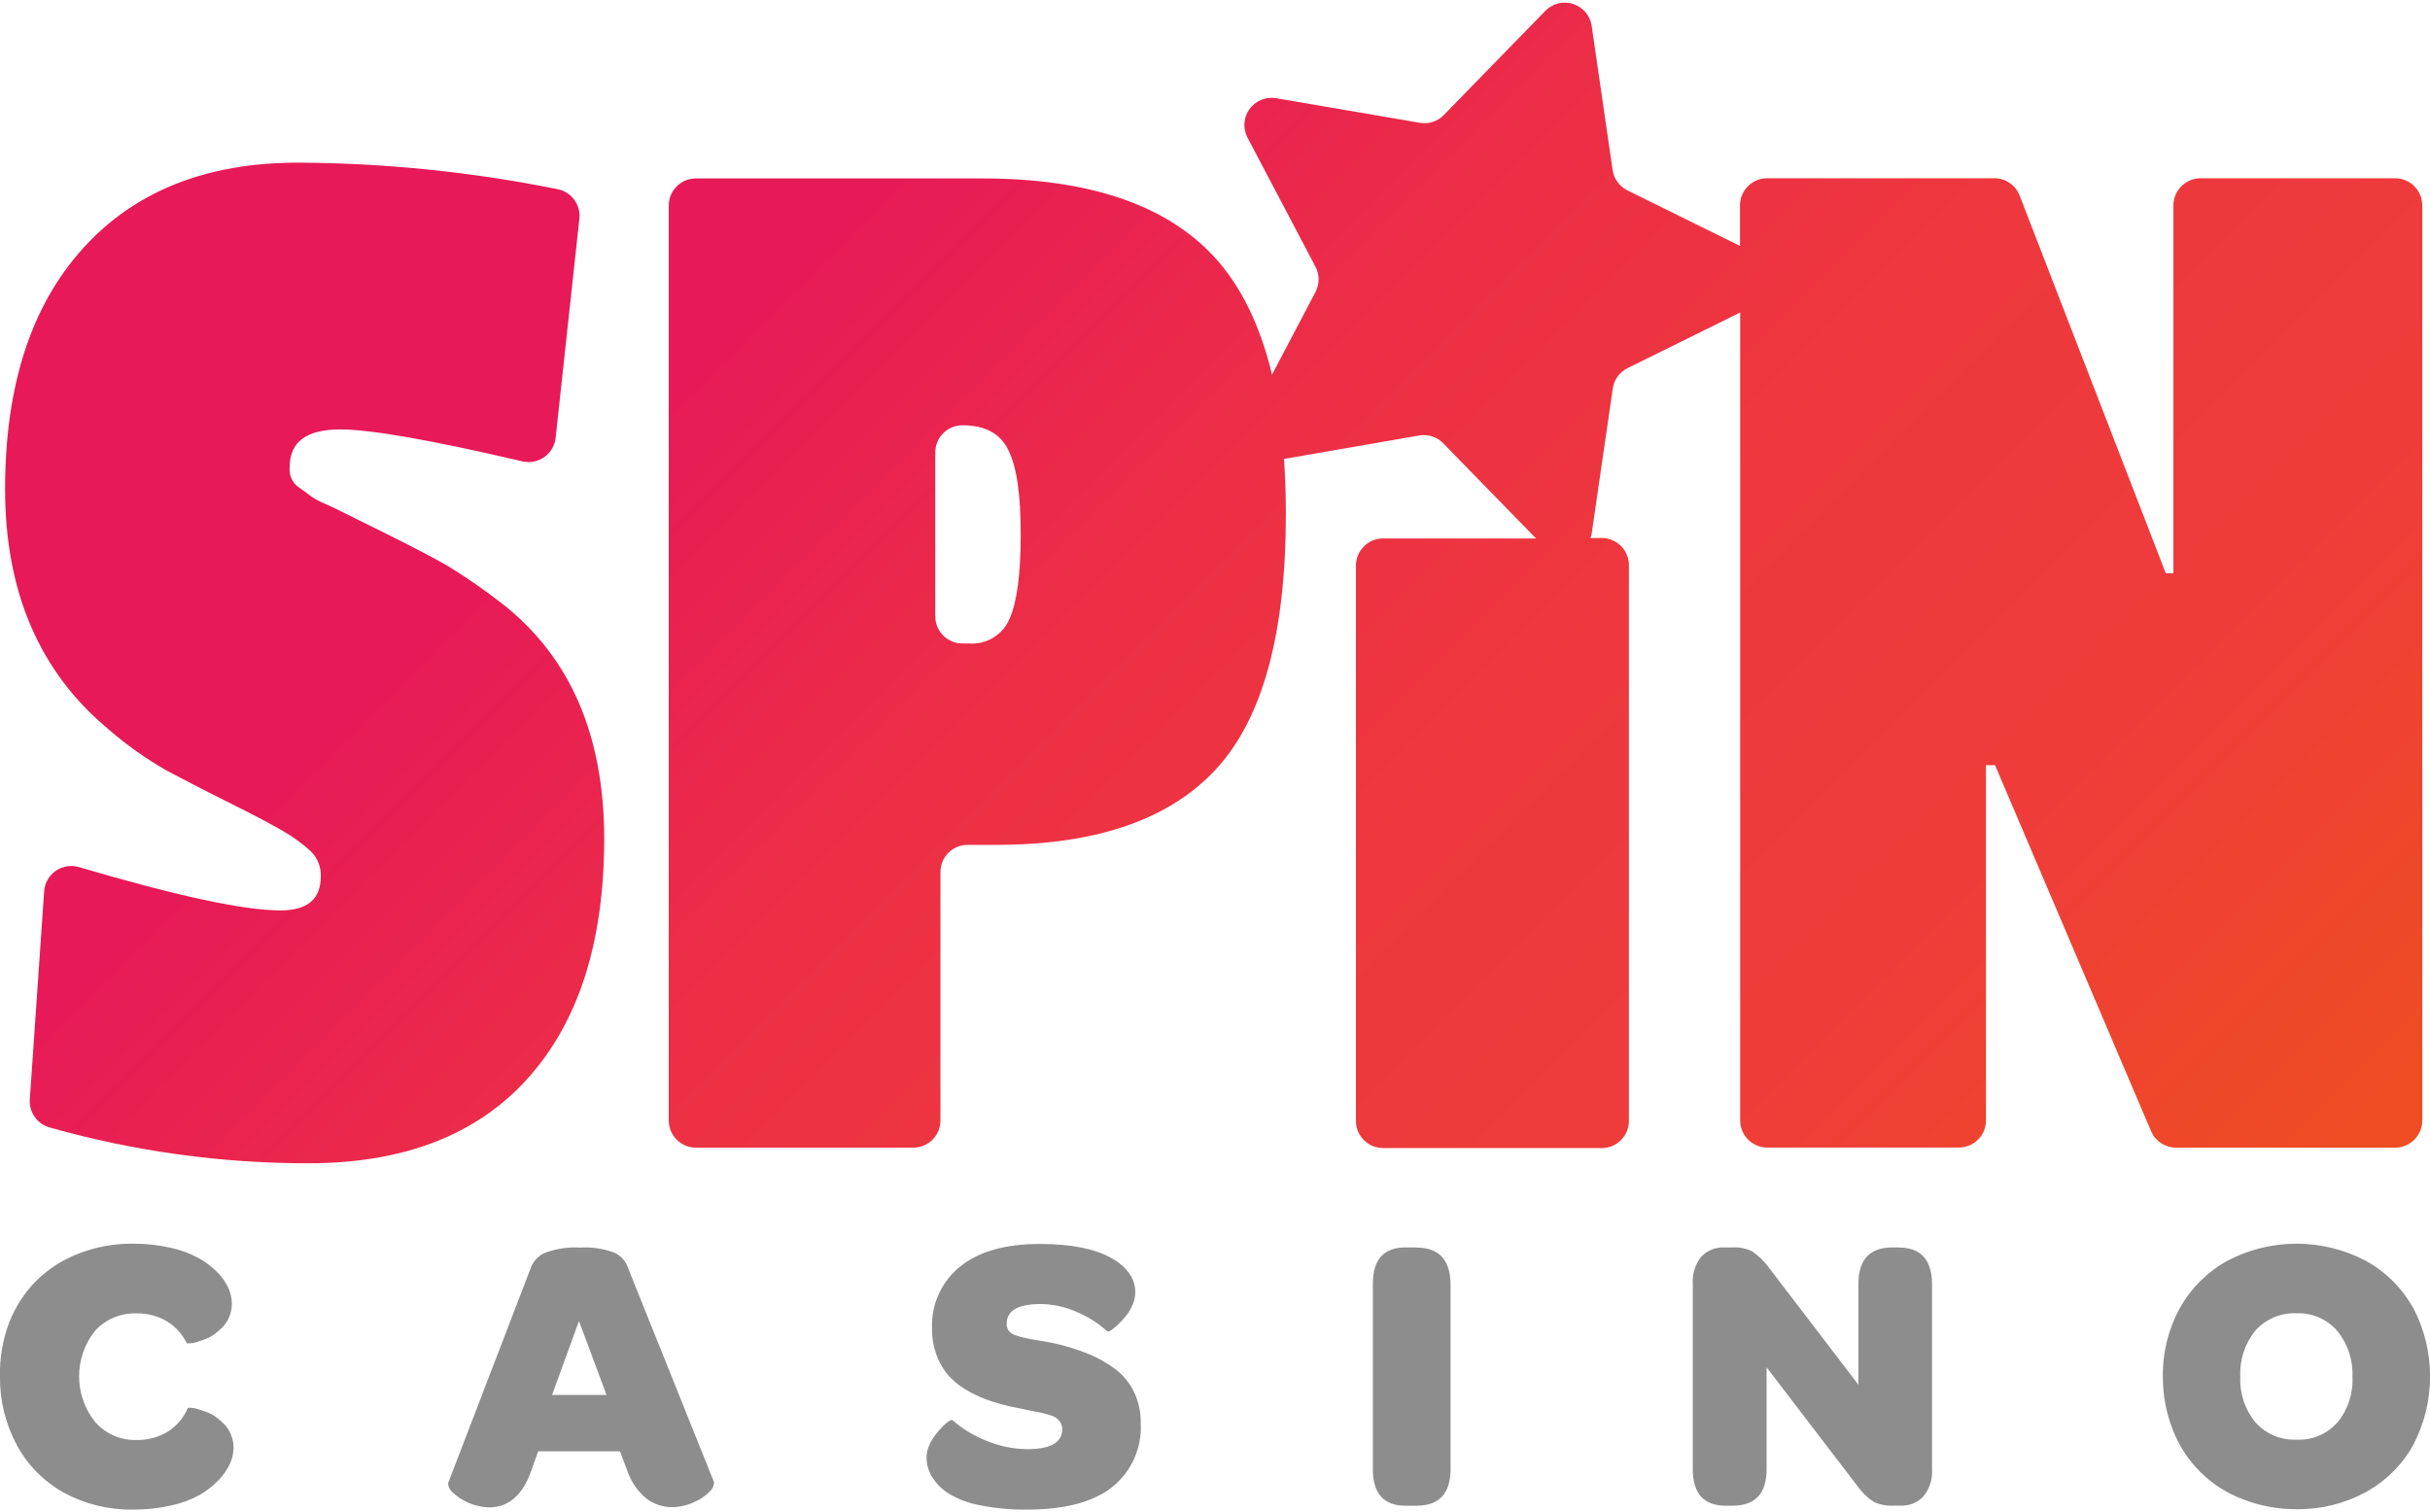
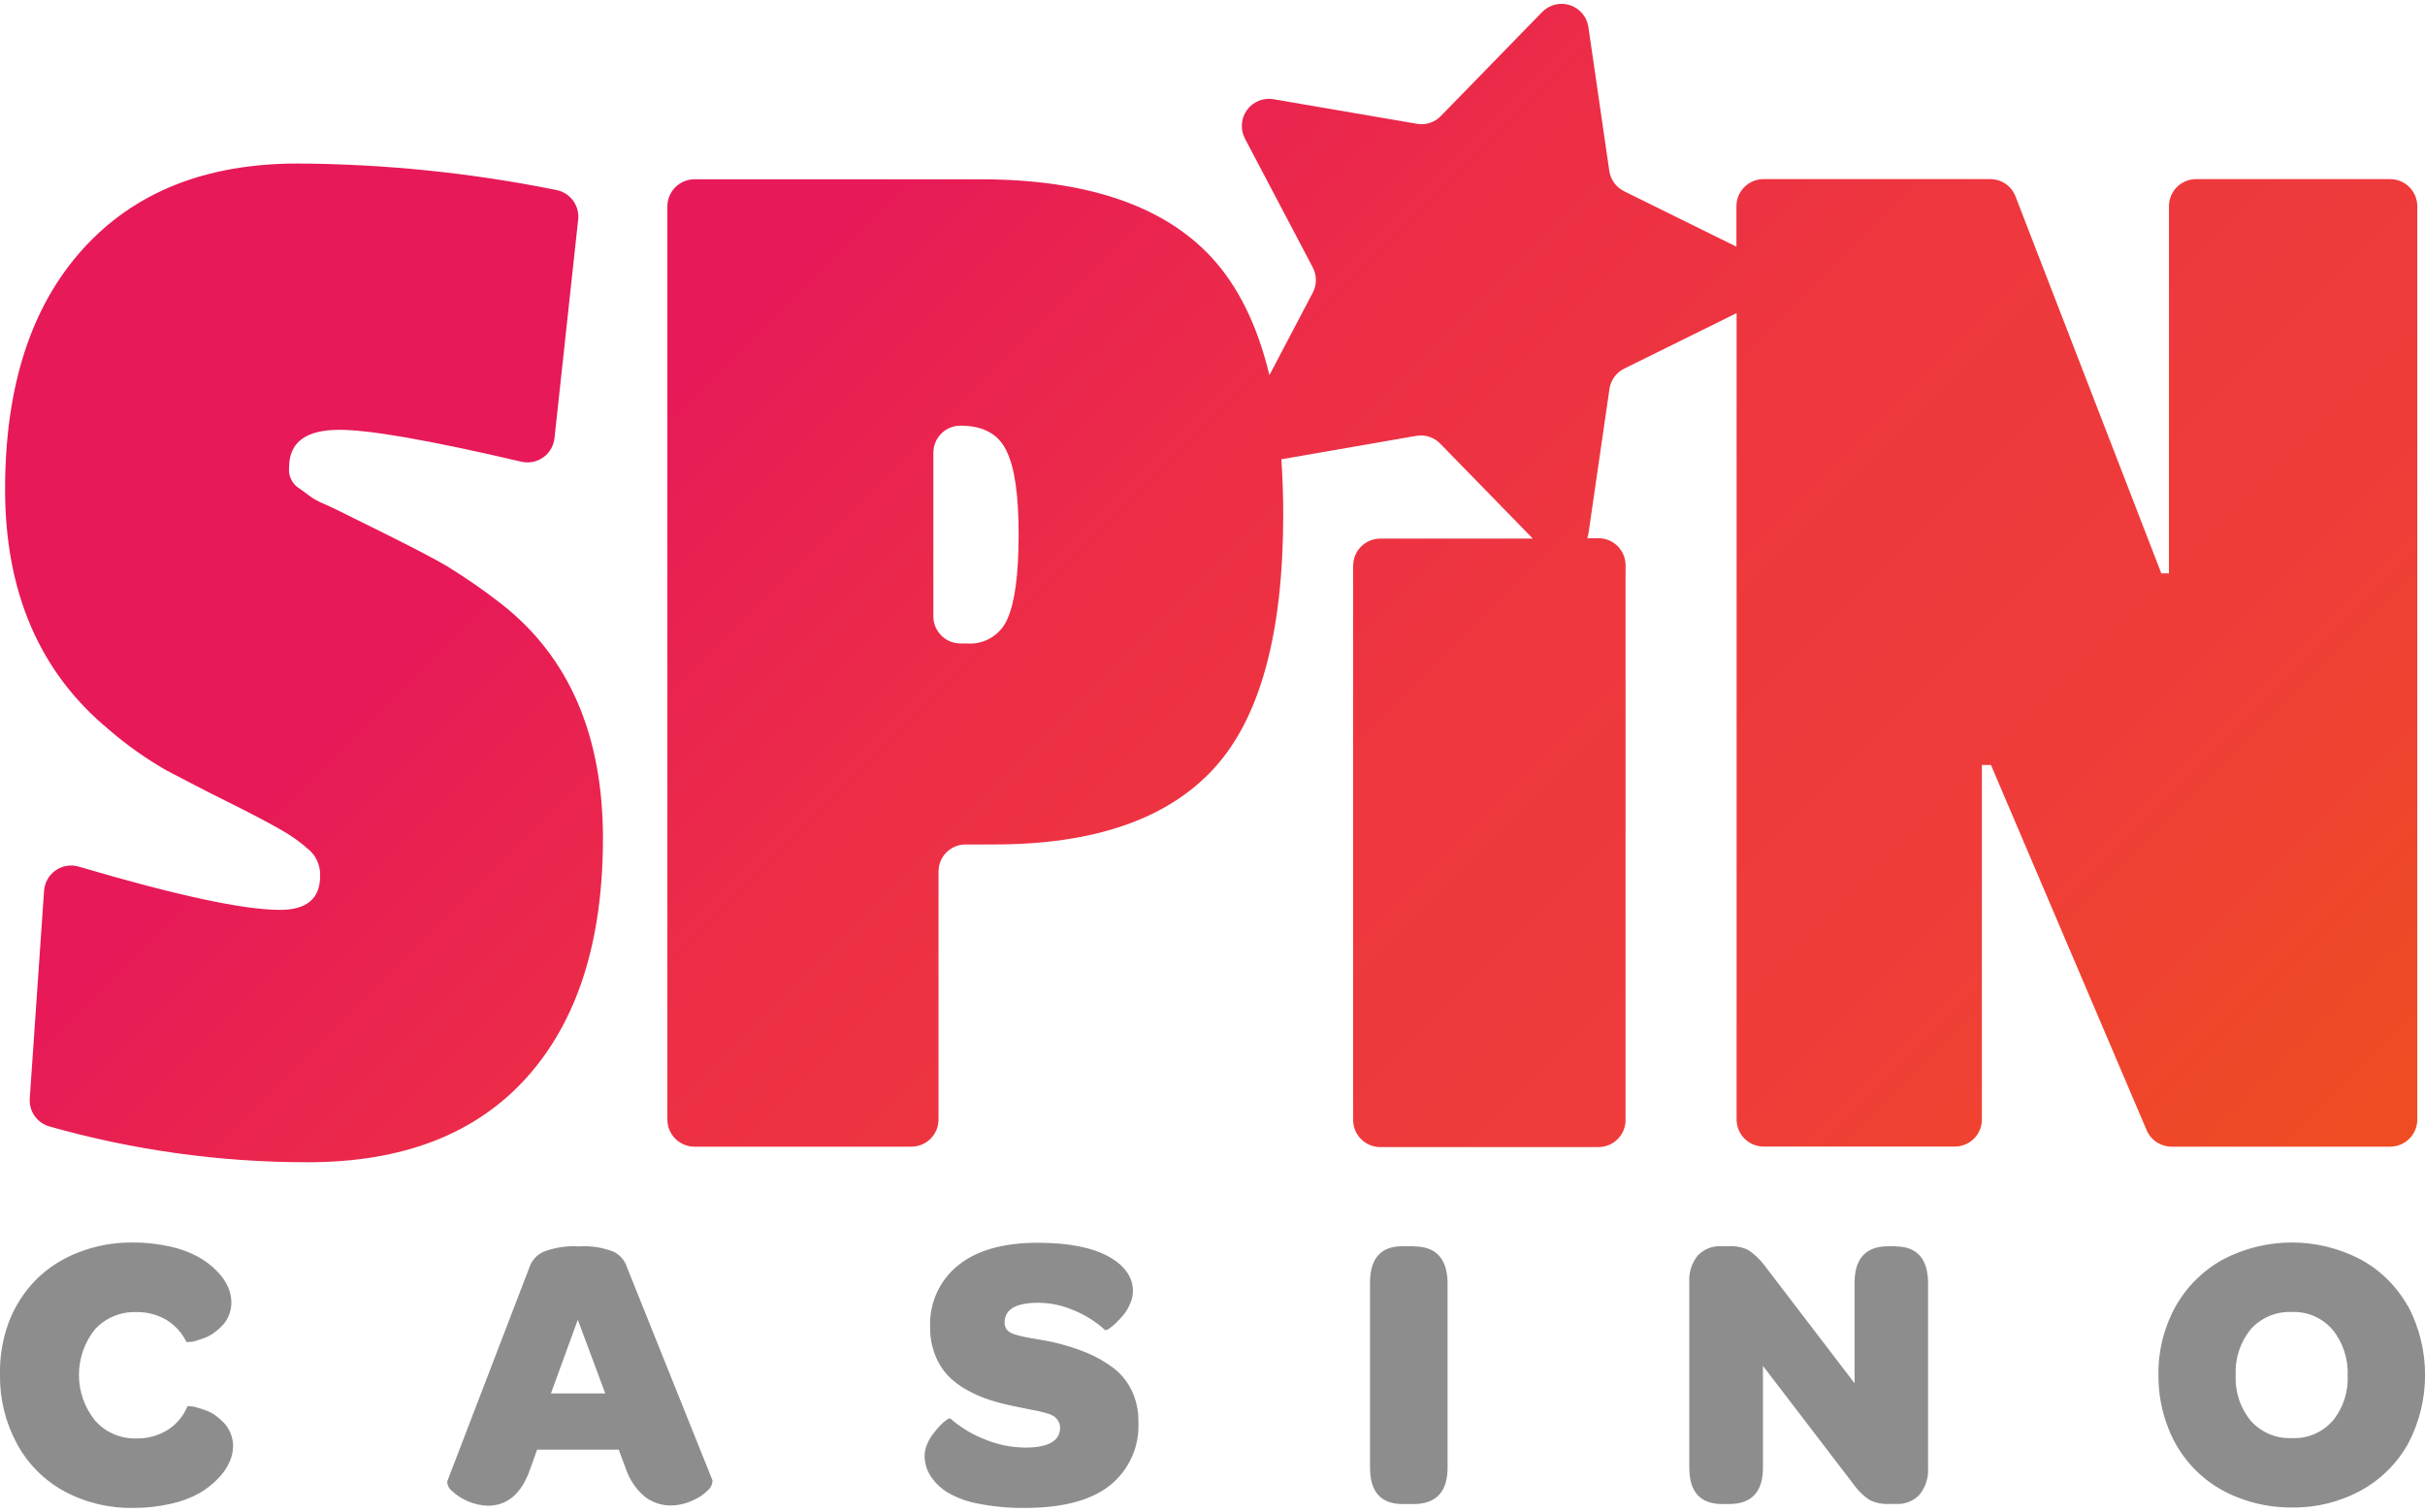
- <svg xmlns="http://www.w3.org/2000/svg" viewBox="0 0 286.11 177.5" width="286" height="178">
+ <svg xmlns="http://www.w3.org/2000/svg" viewBox="0 0 286.11 177.5" width="77" height="48">
  <defs>
    <style>.cls-1{fill:url(#linear-gradient);}.cls-2{fill:#8d8d8d;}</style>
    <linearGradient id="linear-gradient" x1="53.16" y1="-14.5" x2="242.91" y2="175.25" gradientUnits="userSpaceOnUse">
      <stop offset="0.23" stop-color="#e71958" />
      <stop offset="0.23" stop-color="#e71a57" />
      <stop offset="0.41" stop-color="#ec2d47" />
      <stop offset="0.59" stop-color="#ee383d" />
      <stop offset="0.78" stop-color="#ef3c3a" />
      <stop offset="0.98" stop-color="#ef4c23" />
    </linearGradient>
  </defs>
  <g id="Layer_2" data-name="Layer 2">
    <g id="Layer_1-2" data-name="Layer 1">
      <path class="cls-1" d="M59.24,70.9a71.15,71.15,0,0,0-6.47-4.5c-1.58-.92-3.91-2.14-7-3.68S40.84,60.27,40.28,60s-1.27-.64-2.13-1A8.25,8.25,0,0,1,36.39,58c-.3-.24-.76-.58-1.37-1a2.61,2.61,0,0,1-.91-2.3q0-4.41,5.94-4.41,5.37,0,21.45,3.76a3.2,3.2,0,0,0,3.92-2.77l2.8-25.85A3.2,3.2,0,0,0,65.67,22,158.2,158.2,0,0,0,35.1,18.87Q18.87,18.87,9.74,29T.6,57.3q0,18.2,12.18,28.31a43,43,0,0,0,6.86,4.87c1.93,1,4.31,2.27,7.16,3.68s5,2.55,6.47,3.4A18.21,18.21,0,0,1,36.62,100a3.92,3.92,0,0,1,1.15,2.94q0,4-4.73,4-6.46,0-23.73-5.1a3.2,3.2,0,0,0-4.11,2.84L3.51,129.19a3.2,3.2,0,0,0,2.3,3.3,111.57,111.57,0,0,0,30.51,4.23q16.83,0,25.82-10t9-28.22Q71.13,80.29,59.24,70.9ZM282,20.71H259.1a3.2,3.2,0,0,0-3.2,3.2V67.23H255L237.8,22.76a3.18,3.18,0,0,0-3-2.05H208.07a3.2,3.2,0,0,0-3.2,3.2v4.77l-13.25-6.54a3.19,3.19,0,0,1-1.75-2.41l-2.47-17A3.2,3.2,0,0,0,181.94,1L170,13.26a3.17,3.17,0,0,1-2.83.92l-16.92-2.9a3.2,3.2,0,0,0-3.37,4.64l8,15.2a3.2,3.2,0,0,1,0,3l-5.11,9.72q-2.11-8.8-6.85-13.92-8.53-9.18-27.26-9.19H81.94a3.2,3.2,0,0,0-3.2,3.2V131.68a3.2,3.2,0,0,0,3.2,3.2h25.59a3.2,3.2,0,0,0,3.2-3.2V102.41a3.19,3.19,0,0,1,3.2-3.19h3.35q17.67,0,25.9-8.92t8.22-30.06c0-2.26-.08-4.41-.22-6.47L167.13,51A3.19,3.19,0,0,1,170,52l10.85,11.13h-18a3.2,3.2,0,0,0-3.2,3.2v65.4a3.2,3.2,0,0,0,3.2,3.2h25.74a3.2,3.2,0,0,0,3.2-3.2V66.28a3.2,3.2,0,0,0-3.2-3.2h-1.33a2.87,2.87,0,0,0,.16-.61l2.47-17a3.16,3.16,0,0,1,1.75-2.4l13.25-6.55v95.15a3.2,3.2,0,0,0,3.2,3.2h22.55a3.19,3.19,0,0,0,3.19-3.2V89.84h1.07l18.37,43.1a3.19,3.19,0,0,0,2.94,1.94H282a3.2,3.2,0,0,0,3.2-3.2V23.91A3.2,3.2,0,0,0,282,20.71ZM118.88,72.56a4.78,4.78,0,0,1-4.8,2.94h-.76a3.2,3.2,0,0,1-3.2-3.2V53a3.2,3.2,0,0,1,3.2-3.2q4,0,5.41,2.94c1,2,1.45,5.27,1.45,9.93S119.74,70.6,118.88,72.56Z" />
      <path class="cls-2" d="M26.44,167.49a8.18,8.18,0,0,0-1-.88,4.43,4.43,0,0,0-1.13-.6c-.38-.14-.74-.25-1.06-.35a2.48,2.48,0,0,0-.79-.14l-.34,0a6.07,6.07,0,0,1-2.34,2.79,6.84,6.84,0,0,1-3.72,1,6.26,6.26,0,0,1-4.83-2.09,8.6,8.6,0,0,1,0-10.82,6.36,6.36,0,0,1,4.87-2,6.79,6.79,0,0,1,3.55.93A6.25,6.25,0,0,1,22,157.93l.34,0a2.48,2.48,0,0,0,.79-.14l1-.34a4.82,4.82,0,0,0,1.13-.61,7.34,7.34,0,0,0,1-.88,3.79,3.79,0,0,0,.75-1.19,4.12,4.12,0,0,0,.29-1.53,4.6,4.6,0,0,0-.39-1.79,6.35,6.35,0,0,0-1.3-1.87,9.57,9.57,0,0,0-2.23-1.7,12.44,12.44,0,0,0-3.33-1.22,19.7,19.7,0,0,0-4.44-.47,17,17,0,0,0-6.36,1.17,14.33,14.33,0,0,0-5,3.22,14.46,14.46,0,0,0-3.19,4.95A16.75,16.75,0,0,0,0,161.82a16.57,16.57,0,0,0,2,8.12,13.89,13.89,0,0,0,5.52,5.57,16.48,16.48,0,0,0,8.15,2,19.76,19.76,0,0,0,4.5-.49,12.47,12.47,0,0,0,3.39-1.27A10.07,10.07,0,0,0,25.77,174a6.65,6.65,0,0,0,1.32-1.93,4.65,4.65,0,0,0,.41-1.84,3.94,3.94,0,0,0-.3-1.53A3.79,3.79,0,0,0,26.44,167.49ZM74,149.18a3.12,3.12,0,0,0-1.59-1.9,9.58,9.58,0,0,0-4.12-.63,9.89,9.89,0,0,0-4.18.64,3.1,3.1,0,0,0-1.67,1.89l-9.67,25.19a1.37,1.37,0,0,0,0,.19,1.48,1.48,0,0,0,.52.92,6.57,6.57,0,0,0,4.25,1.77c2.35,0,4-1.44,5-4.3l.83-2.31H73l.83,2.22a7.36,7.36,0,0,0,2.29,3.36,5,5,0,0,0,3,1,6.2,6.2,0,0,0,2.55-.57,5.65,5.65,0,0,0,1.9-1.27,1.57,1.57,0,0,0,.49-.94,1.23,1.23,0,0,0,0-.19ZM65,164l3.17-8.7,3.24,8.7ZM131.37,161a14.69,14.69,0,0,0-3.22-1.83,25.75,25.75,0,0,0-4.09-1.26c-.48-.1-1.07-.21-1.76-.32s-1.21-.21-1.57-.29a9.17,9.17,0,0,1-1.13-.31,1.83,1.83,0,0,1-.83-.53,1.42,1.42,0,0,1-.24-.85q0-2.31,4-2.31a10.58,10.58,0,0,1,4.2.91,12.31,12.31,0,0,1,3.66,2.32c.05,0,.19,0,.42-.14a6.24,6.24,0,0,0,.82-.67,11.78,11.78,0,0,0,.93-1,5.29,5.29,0,0,0,.78-1.32,3.68,3.68,0,0,0,.33-1.48c0-1.61-.95-3-2.85-4.06s-4.69-1.64-8.37-1.64q-6.11,0-9.4,2.66a8.88,8.88,0,0,0-3.31,7.31,8.67,8.67,0,0,0,.58,3.25,7.51,7.51,0,0,0,1.49,2.43,9.41,9.41,0,0,0,2.27,1.72,14.45,14.45,0,0,0,2.68,1.17,25.48,25.48,0,0,0,3,.77l1.41.29,1.32.26a9.84,9.84,0,0,1,1,.26,2.78,2.78,0,0,1,.87.37,1.83,1.83,0,0,1,.49.54,1.4,1.4,0,0,1,.22.79q0,2.36-4.16,2.35a12.75,12.75,0,0,1-4.79-1,13.47,13.47,0,0,1-4-2.44c-.06,0-.2,0-.41.15a5.12,5.12,0,0,0-.77.67,9.63,9.63,0,0,0-.85,1,5.35,5.35,0,0,0-.71,1.24,3.29,3.29,0,0,0-.29,1.32,4.37,4.37,0,0,0,.64,2.31,6.19,6.19,0,0,0,2,2A10.88,10.88,0,0,0,115.4,177a26.47,26.47,0,0,0,5.52.51q6.64,0,10-2.63a9,9,0,0,0,3.39-7.57,8.17,8.17,0,0,0-.76-3.6A7.41,7.41,0,0,0,131.37,161Zm35.42-14.37h-1.32q-3.83,0-3.83,4.3v21.82c0,2.86,1.28,4.3,3.83,4.3h1.32c2.65,0,4-1.44,4-4.3V151Q170.76,146.65,166.79,146.65Zm56.81,0h-.79c-2.66,0-4,1.43-4,4.3V162.8l-10.7-14a8.05,8.05,0,0,0-1.83-1.72,4.72,4.72,0,0,0-2.31-.45h-.87a3.57,3.57,0,0,0-2.79,1.09,4.6,4.6,0,0,0-1,3.21v21.82c0,2.86,1.29,4.3,3.87,4.3H204c2.67,0,4-1.44,4-4.3v-12L218.9,175a6.7,6.7,0,0,0,1.76,1.62,5,5,0,0,0,2.33.42h.75a3.5,3.5,0,0,0,2.74-1.1,4.63,4.63,0,0,0,1-3.2V151Q227.47,146.65,223.6,146.65Zm60.51,7.11a14.14,14.14,0,0,0-5.59-5.55,17.48,17.48,0,0,0-16.24,0,14.36,14.36,0,0,0-5.62,5.58,16.15,16.15,0,0,0-2,8.06,16.72,16.72,0,0,0,1.17,6.29,14.18,14.18,0,0,0,8.24,8.17,17,17,0,0,0,6.35,1.17,16.49,16.49,0,0,0,8.11-2,14.22,14.22,0,0,0,5.59-5.53,17.44,17.44,0,0,0,0-16.22Zm-8.93,13.53a6,6,0,0,1-4.77,2,6.13,6.13,0,0,1-4.82-2,7.82,7.82,0,0,1-1.81-5.42,7.92,7.92,0,0,1,1.8-5.46,6.14,6.14,0,0,1,4.83-2,6,6,0,0,1,4.77,2.06,8,8,0,0,1,1.8,5.43A7.86,7.86,0,0,1,275.18,167.29Z" />
    </g>
  </g>
</svg>
